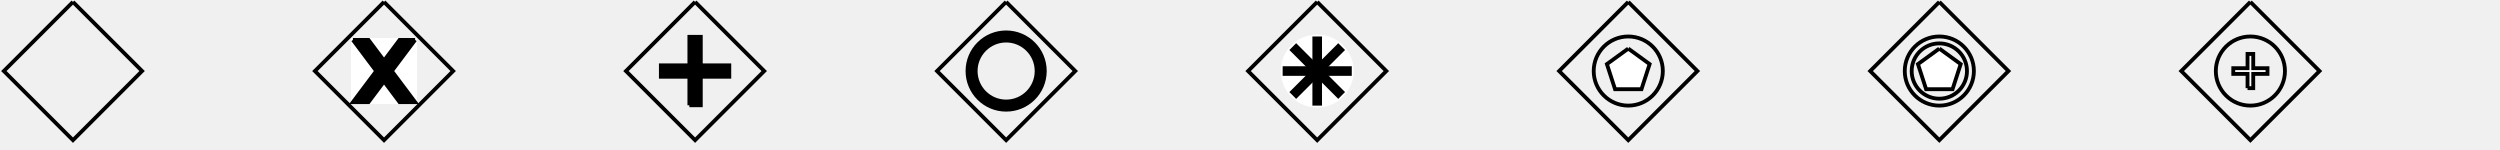
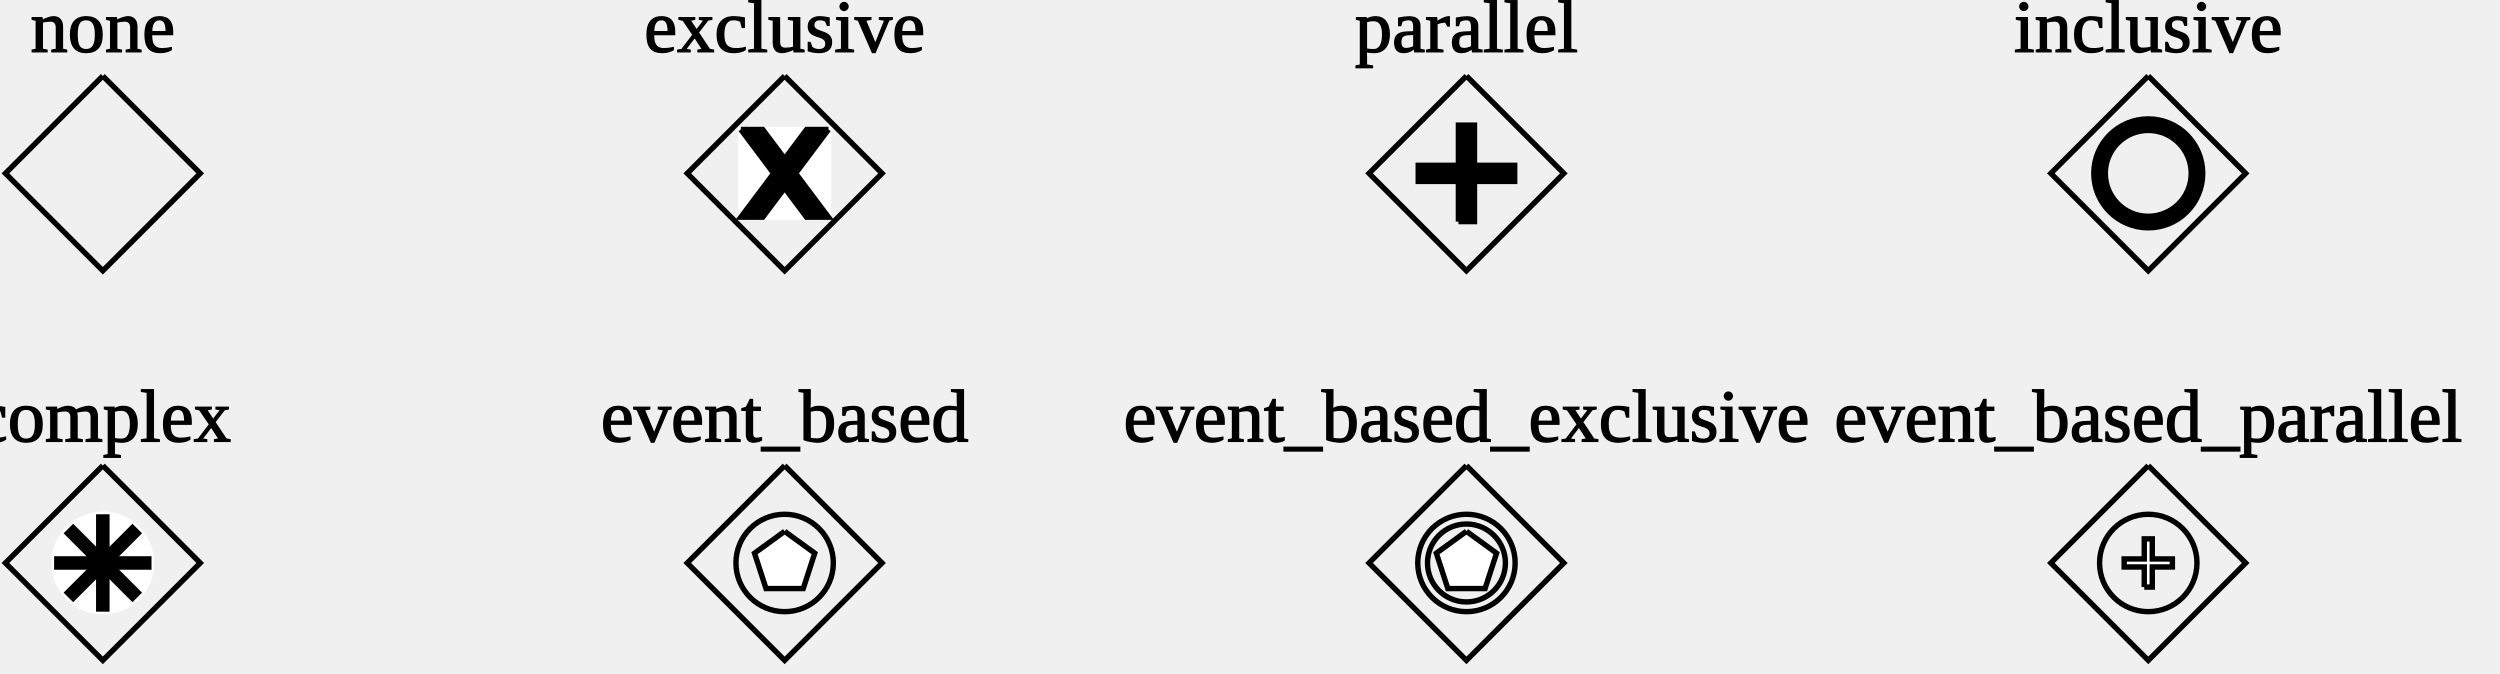
- <svg xmlns="http://www.w3.org/2000/svg" fill="none" font-size="11pt" height="41.6px" preserveAspectRatio="xMidYMid meet" xml:space="preserve" stroke="black" stroke-miterlimit="10" stroke-width="1.067" style="shape-rendering:geometricPrecision; text-rendering:geometricPrecision;  image-rendering:optimizeQuality; fill-rule:evenodd; clip-rule:evenodd" text-anchor="middle" viewBox="0 0 694.4 41.6" width="694.4px">
+ <svg xmlns="http://www.w3.org/2000/svg" fill="none" font-size="11pt" height="132.84px" preserveAspectRatio="xMidYMid meet" xml:space="preserve" stroke="black" stroke-miterlimit="10" stroke-width="1.067" style="shape-rendering:geometricPrecision; text-rendering:geometricPrecision;  image-rendering:optimizeQuality; fill-rule:evenodd; clip-rule:evenodd" text-anchor="middle" viewBox="0 0 492.8 132.84" width="492.8px">
  <g>
-     <polyline points="20.267,0.533 39.467,19.733 20.267,38.933 1.067,19.733 20.267,0.533" />
-     <polyline points="106.667,0.533 125.867,19.733 106.667,38.933 87.467,19.733 106.667,0.533" />
-     <rect fill="white" height="17.28" stroke="white" width="17.28" x="98.027" y="11.093" />
-     <polyline fill="black" points="98.027,11.093 110.987,28.373 115.307,28.373 102.347,11.093 98.027,11.093" stroke-width="0" />
-     <polyline points="98.027,11.093 110.987,28.373 115.307,28.373 102.347,11.093 98.027,11.093" />
-     <polyline fill="black" points="115.307,11.093 102.347,28.373 98.027,28.373 110.987,11.093 115.307,11.093" stroke-width="0" />
-     <polyline points="115.307,11.093 102.347,28.373 98.027,28.373 110.987,11.093 115.307,11.093" />
-     <polyline points="193.067,0.533 212.267,19.733 193.067,38.933 173.867,19.733 193.067,0.533" />
-     <polyline fill="black" points="191.483,29.237 194.651,29.237 194.651,21.317 202.571,21.317 202.571,18.149 194.651,18.149 194.651,10.229 191.483,10.229 191.483,18.149 183.563,18.149 183.563,21.317 191.483,21.317 191.483,29.237 191.483,29.237" stroke-width="0" />
-     <polyline points="191.483,29.237 194.651,29.237 194.651,21.317 202.571,21.317 202.571,18.149 194.651,18.149 194.651,10.229 191.483,10.229 191.483,18.149 183.563,18.149 183.563,21.317 191.483,21.317 191.483,29.237 191.483,29.237" />
-     <polyline points="279.467,0.533 298.667,19.733 279.467,38.933 260.267,19.733 279.467,0.533" />
-     <circle cx="279.467" cy="19.733" r="9.6" stroke-width="3.333" />
-     <polyline points="365.867,0.533 385.067,19.733 365.867,38.933 346.667,19.733 365.867,0.533" />
-     <circle cx="365.867" cy="19.733" fill="white" r="9.6" stroke="white" />
-     <line stroke-width="2.667" x1="365.867" x2="365.867" y1="10.133" y2="29.333" />
-     <line stroke-width="2.667" x1="356.267" x2="375.467" y1="19.733" y2="19.733" />
-     <line stroke-width="2.667" x1="359.078" x2="372.655" y1="12.945" y2="26.522" />
-     <line stroke-width="2.667" x1="359.078" x2="372.655" y1="26.522" y2="12.945" />
-     <polyline points="452.267,0.533 471.467,19.733 452.267,38.933 433.067,19.733 452.267,0.533" />
-     <circle cx="452.267" cy="19.733" r="9.6" />
-     <polyline fill="white" points="452.267,13.493 446.332,17.805 448.598,24.781 455.936,24.781 458.201,17.805 452.267,13.493" stroke-width="0" />
-     <polyline points="452.267,13.493 446.332,17.805 448.598,24.781 455.936,24.781 458.201,17.805 452.267,13.493" />
-     <polyline points="538.667,0.533 557.867,19.733 538.667,38.933 519.467,19.733 538.667,0.533" />
-     <circle cx="538.667" cy="19.733" r="9.6" />
-     <circle cx="538.667" cy="19.733" r="7.68" />
-     <polyline fill="white" points="538.667,13.493 532.732,17.805 534.998,24.781 542.336,24.781 544.601,17.805 538.667,13.493" stroke-width="0" />
-     <polyline points="538.667,13.493 532.732,17.805 534.998,24.781 542.336,24.781 544.601,17.805 538.667,13.493" />
-     <polyline points="625.067,0.533 644.267,19.733 625.067,38.933 605.867,19.733 625.067,0.533" />
-     <circle cx="625.067" cy="19.733" r="9.6" />
-     <polyline fill="white" points="624.275,24.485 625.859,24.485 625.859,20.525 629.819,20.525 629.819,18.941 625.859,18.941 625.859,14.981 624.275,14.981 624.275,18.941 620.315,18.941 620.315,20.525 624.275,20.525 624.275,24.485 624.275,24.485" stroke="black" stroke-width="0" />
-     <polyline points="624.275,24.485 625.859,24.485 625.859,20.525 629.819,20.525 629.819,18.941 625.859,18.941 625.859,14.981 624.275,14.981 624.275,18.941 620.315,18.941 620.315,20.525 624.275,20.525 624.275,24.485 624.275,24.485" stroke="black" />
+     <polyline points="20.267,14.973 39.467,34.173 20.267,53.373 1.067,34.173 20.267,14.973" />
+     <text fill="black" font-size="11pt" stroke-width="0.267" x="20.267" y="10.213">none</text>
+     <polyline points="154.667,14.973 173.867,34.173 154.667,53.373 135.467,34.173 154.667,14.973" />
+     <rect fill="white" height="17.28" stroke="white" width="17.28" x="146.027" y="25.533" />
+     <polyline fill="black" points="146.027,25.533 158.987,42.813 163.307,42.813 150.347,25.533 146.027,25.533" stroke-width="0" />
+     <polyline points="146.027,25.533 158.987,42.813 163.307,42.813 150.347,25.533 146.027,25.533" />
+     <polyline fill="black" points="163.307,25.533 150.347,42.813 146.027,42.813 158.987,25.533 163.307,25.533" stroke-width="0" />
+     <polyline points="163.307,25.533 150.347,42.813 146.027,42.813 158.987,25.533 163.307,25.533" />
+     <text fill="black" font-size="11pt" stroke-width="0.267" x="154.667" y="10.213">exclusive</text>
+     <polyline points="289.067,14.973 308.267,34.173 289.067,53.373 269.867,34.173 289.067,14.973" />
+     <polyline fill="black" points="287.483,43.677 290.651,43.677 290.651,35.757 298.571,35.757 298.571,32.589 290.651,32.589 290.651,24.669 287.483,24.669 287.483,32.589 279.563,32.589 279.563,35.757 287.483,35.757 287.483,43.677 287.483,43.677" stroke-width="0" />
+     <polyline points="287.483,43.677 290.651,43.677 290.651,35.757 298.571,35.757 298.571,32.589 290.651,32.589 290.651,24.669 287.483,24.669 287.483,32.589 279.563,32.589 279.563,35.757 287.483,35.757 287.483,43.677 287.483,43.677" />
+     <text fill="black" font-size="11pt" stroke-width="0.267" x="289.067" y="10.213">parallel</text>
+     <polyline points="423.467,14.973 442.667,34.173 423.467,53.373 404.267,34.173 423.467,14.973" />
+     <circle cx="423.467" cy="34.173" r="9.6" stroke-width="3.333" />
+     <text fill="black" font-size="11pt" stroke-width="0.267" x="423.467" y="10.213">inclusive</text>
+     <polyline points="20.267,91.773 39.467,110.973 20.267,130.173 1.067,110.973 20.267,91.773" />
+     <circle cx="20.267" cy="110.973" fill="white" r="9.6" stroke="white" />
+     <line stroke-width="2.667" x1="20.267" x2="20.267" y1="101.373" y2="120.573" />
+     <line stroke-width="2.667" x1="10.667" x2="29.867" y1="110.973" y2="110.973" />
+     <line stroke-width="2.667" x1="13.478" x2="27.055" y1="104.185" y2="117.762" />
+     <line stroke-width="2.667" x1="13.478" x2="27.055" y1="117.762" y2="104.185" />
+     <text fill="black" font-size="11pt" stroke-width="0.267" x="20.267" y="87.013">complex</text>
+     <polyline points="154.667,91.773 173.867,110.973 154.667,130.173 135.467,110.973 154.667,91.773" />
+     <circle cx="154.667" cy="110.973" r="9.6" />
+     <polyline fill="white" points="154.667,104.733 148.732,109.045 150.998,116.021 158.336,116.021 160.601,109.045 154.667,104.733" stroke-width="0" />
+     <polyline points="154.667,104.733 148.732,109.045 150.998,116.021 158.336,116.021 160.601,109.045 154.667,104.733" />
+     <text fill="black" font-size="11pt" stroke-width="0.267" x="154.667" y="87.013">event_based</text>
+     <polyline points="289.067,91.773 308.267,110.973 289.067,130.173 269.867,110.973 289.067,91.773" />
+     <circle cx="289.067" cy="110.973" r="9.6" />
+     <circle cx="289.067" cy="110.973" r="7.68" />
+     <polyline fill="white" points="289.067,104.733 283.132,109.045 285.398,116.021 292.736,116.021 295.001,109.045 289.067,104.733" stroke-width="0" />
+     <polyline points="289.067,104.733 283.132,109.045 285.398,116.021 292.736,116.021 295.001,109.045 289.067,104.733" />
+     <text fill="black" font-size="11pt" stroke-width="0.267" x="289.067" y="87.013">event_based_exclusive</text>
+     <polyline points="423.467,91.773 442.667,110.973 423.467,130.173 404.267,110.973 423.467,91.773" />
+     <circle cx="423.467" cy="110.973" r="9.6" />
+     <polyline fill="white" points="422.675,115.725 424.259,115.725 424.259,111.765 428.219,111.765 428.219,110.181 424.259,110.181 424.259,106.221 422.675,106.221 422.675,110.181 418.715,110.181 418.715,111.765 422.675,111.765 422.675,115.725 422.675,115.725" stroke="black" stroke-width="0" />
+     <polyline points="422.675,115.725 424.259,115.725 424.259,111.765 428.219,111.765 428.219,110.181 424.259,110.181 424.259,106.221 422.675,106.221 422.675,110.181 418.715,110.181 418.715,111.765 422.675,111.765 422.675,115.725 422.675,115.725" stroke="black" />
+     <text fill="black" font-size="11pt" stroke-width="0.267" x="423.467" y="87.013">event_based_parallel</text>
  </g>
</svg>
